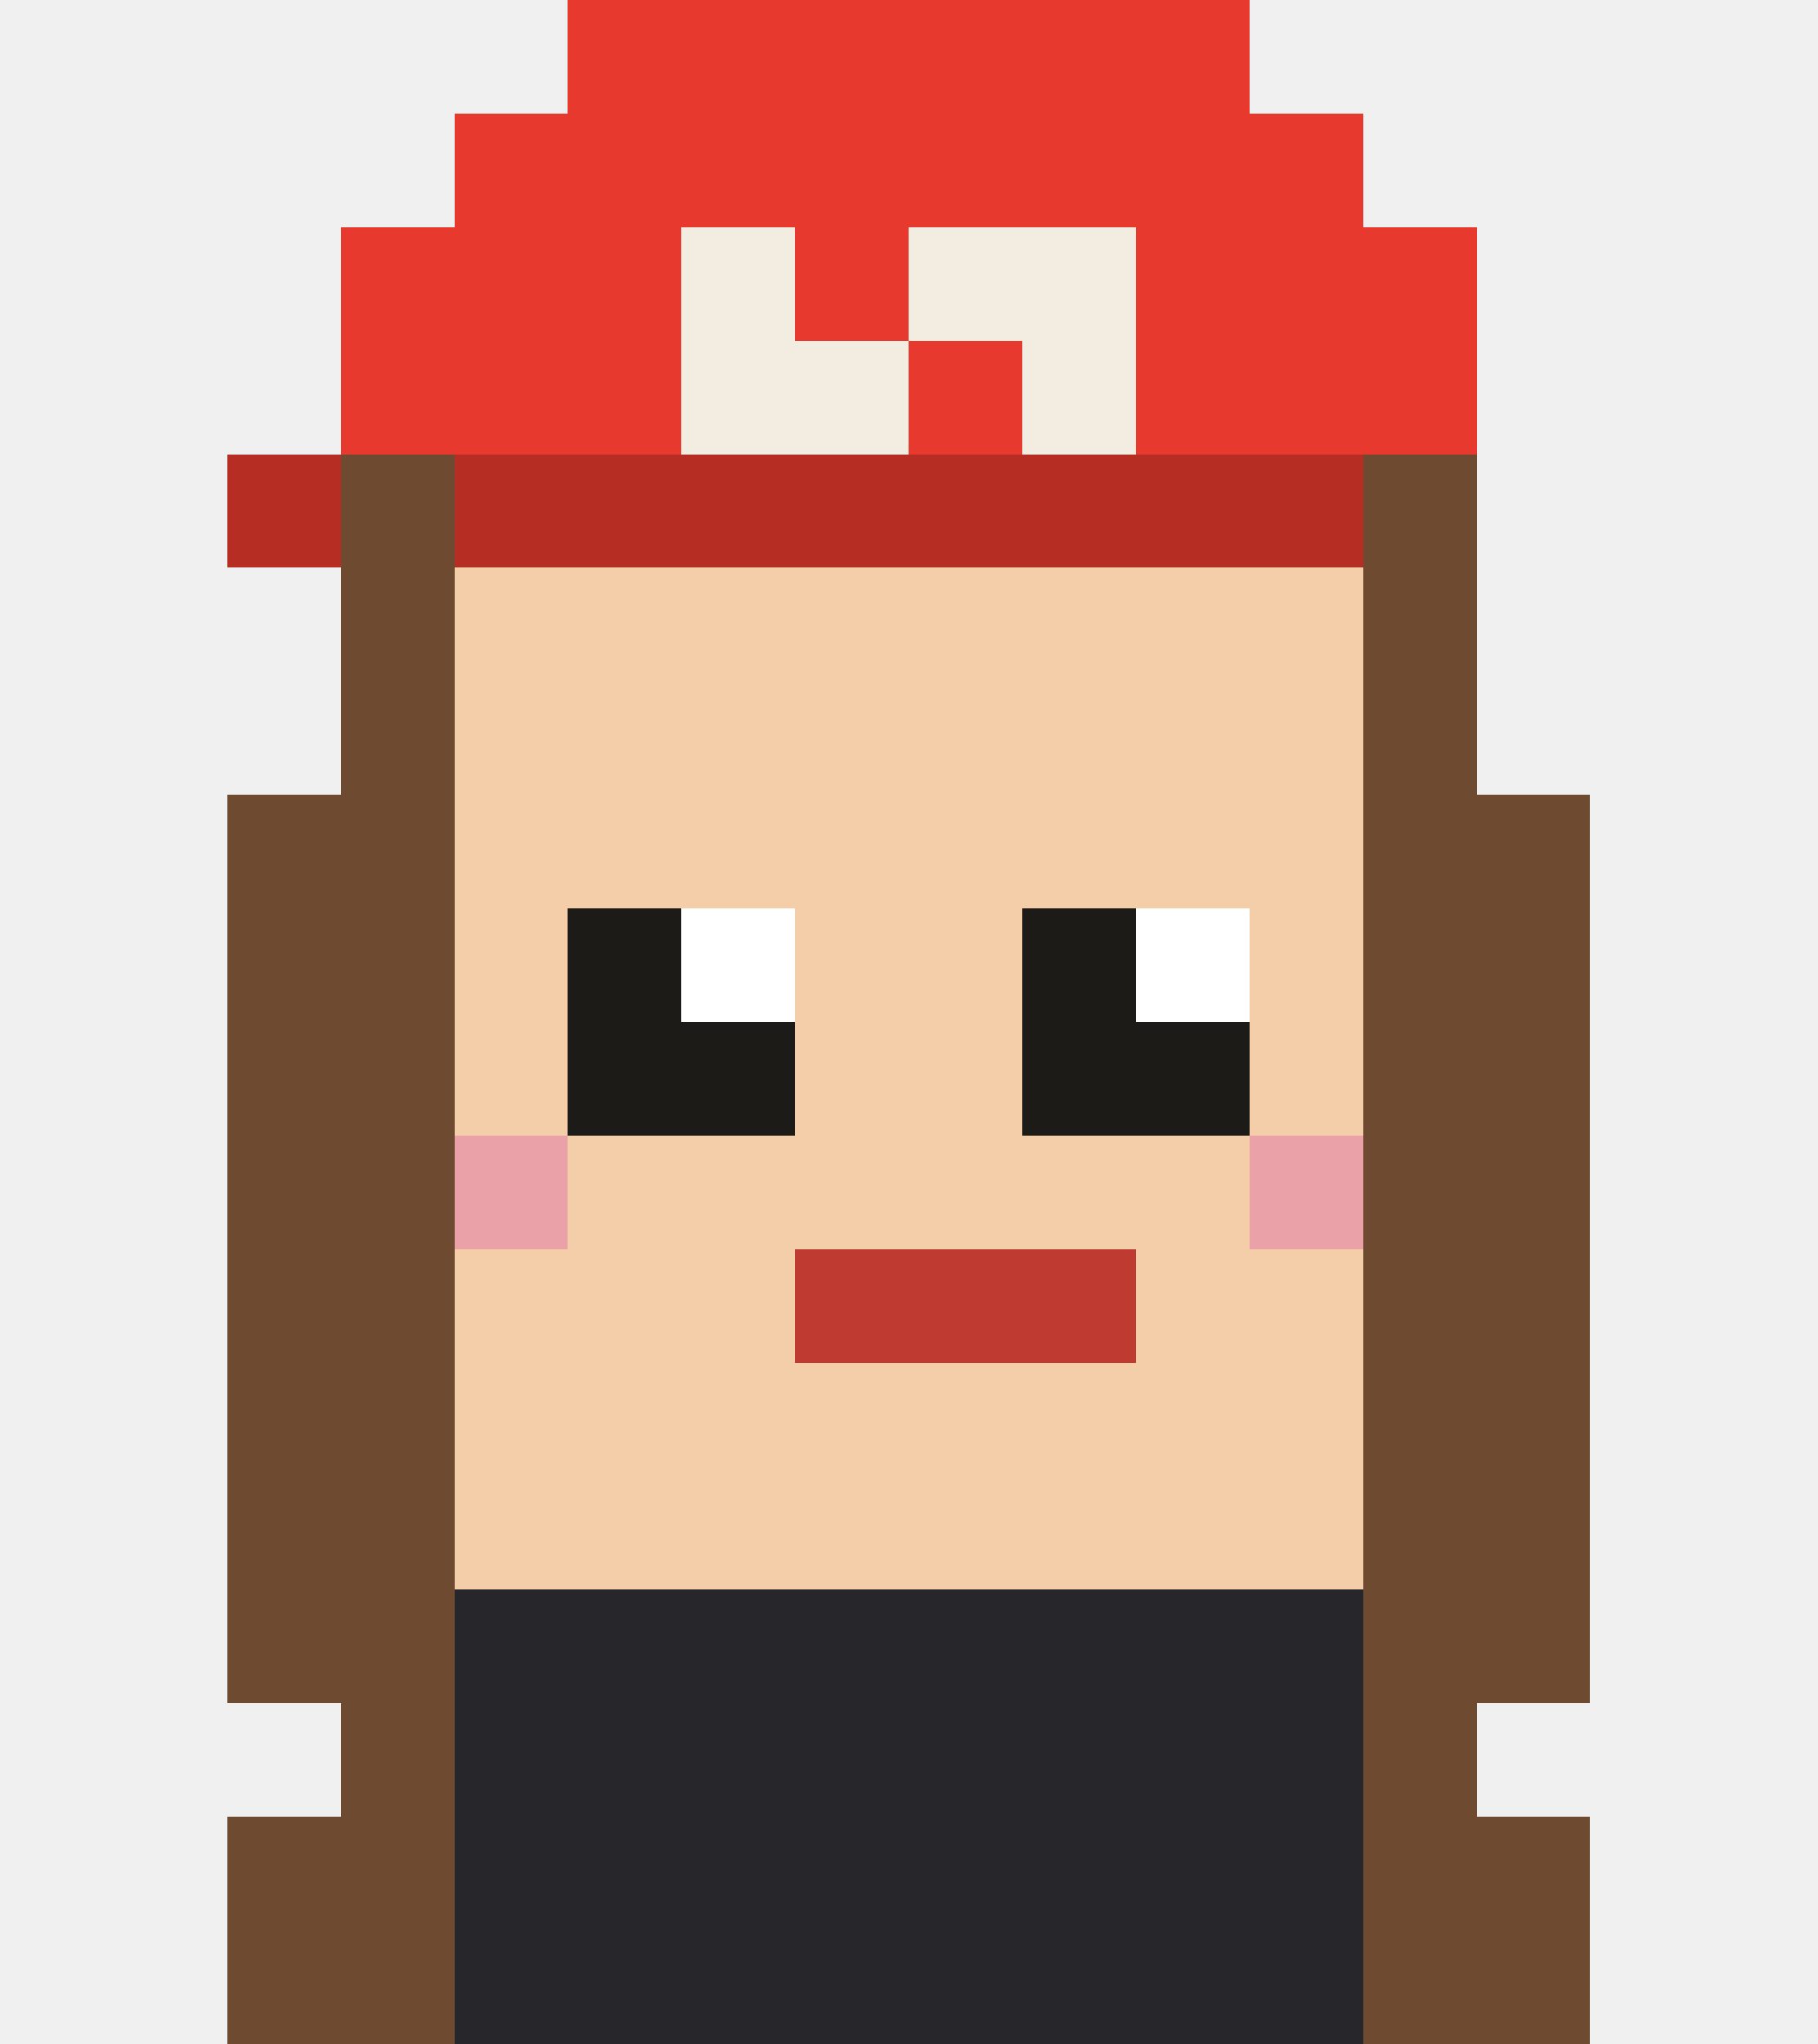
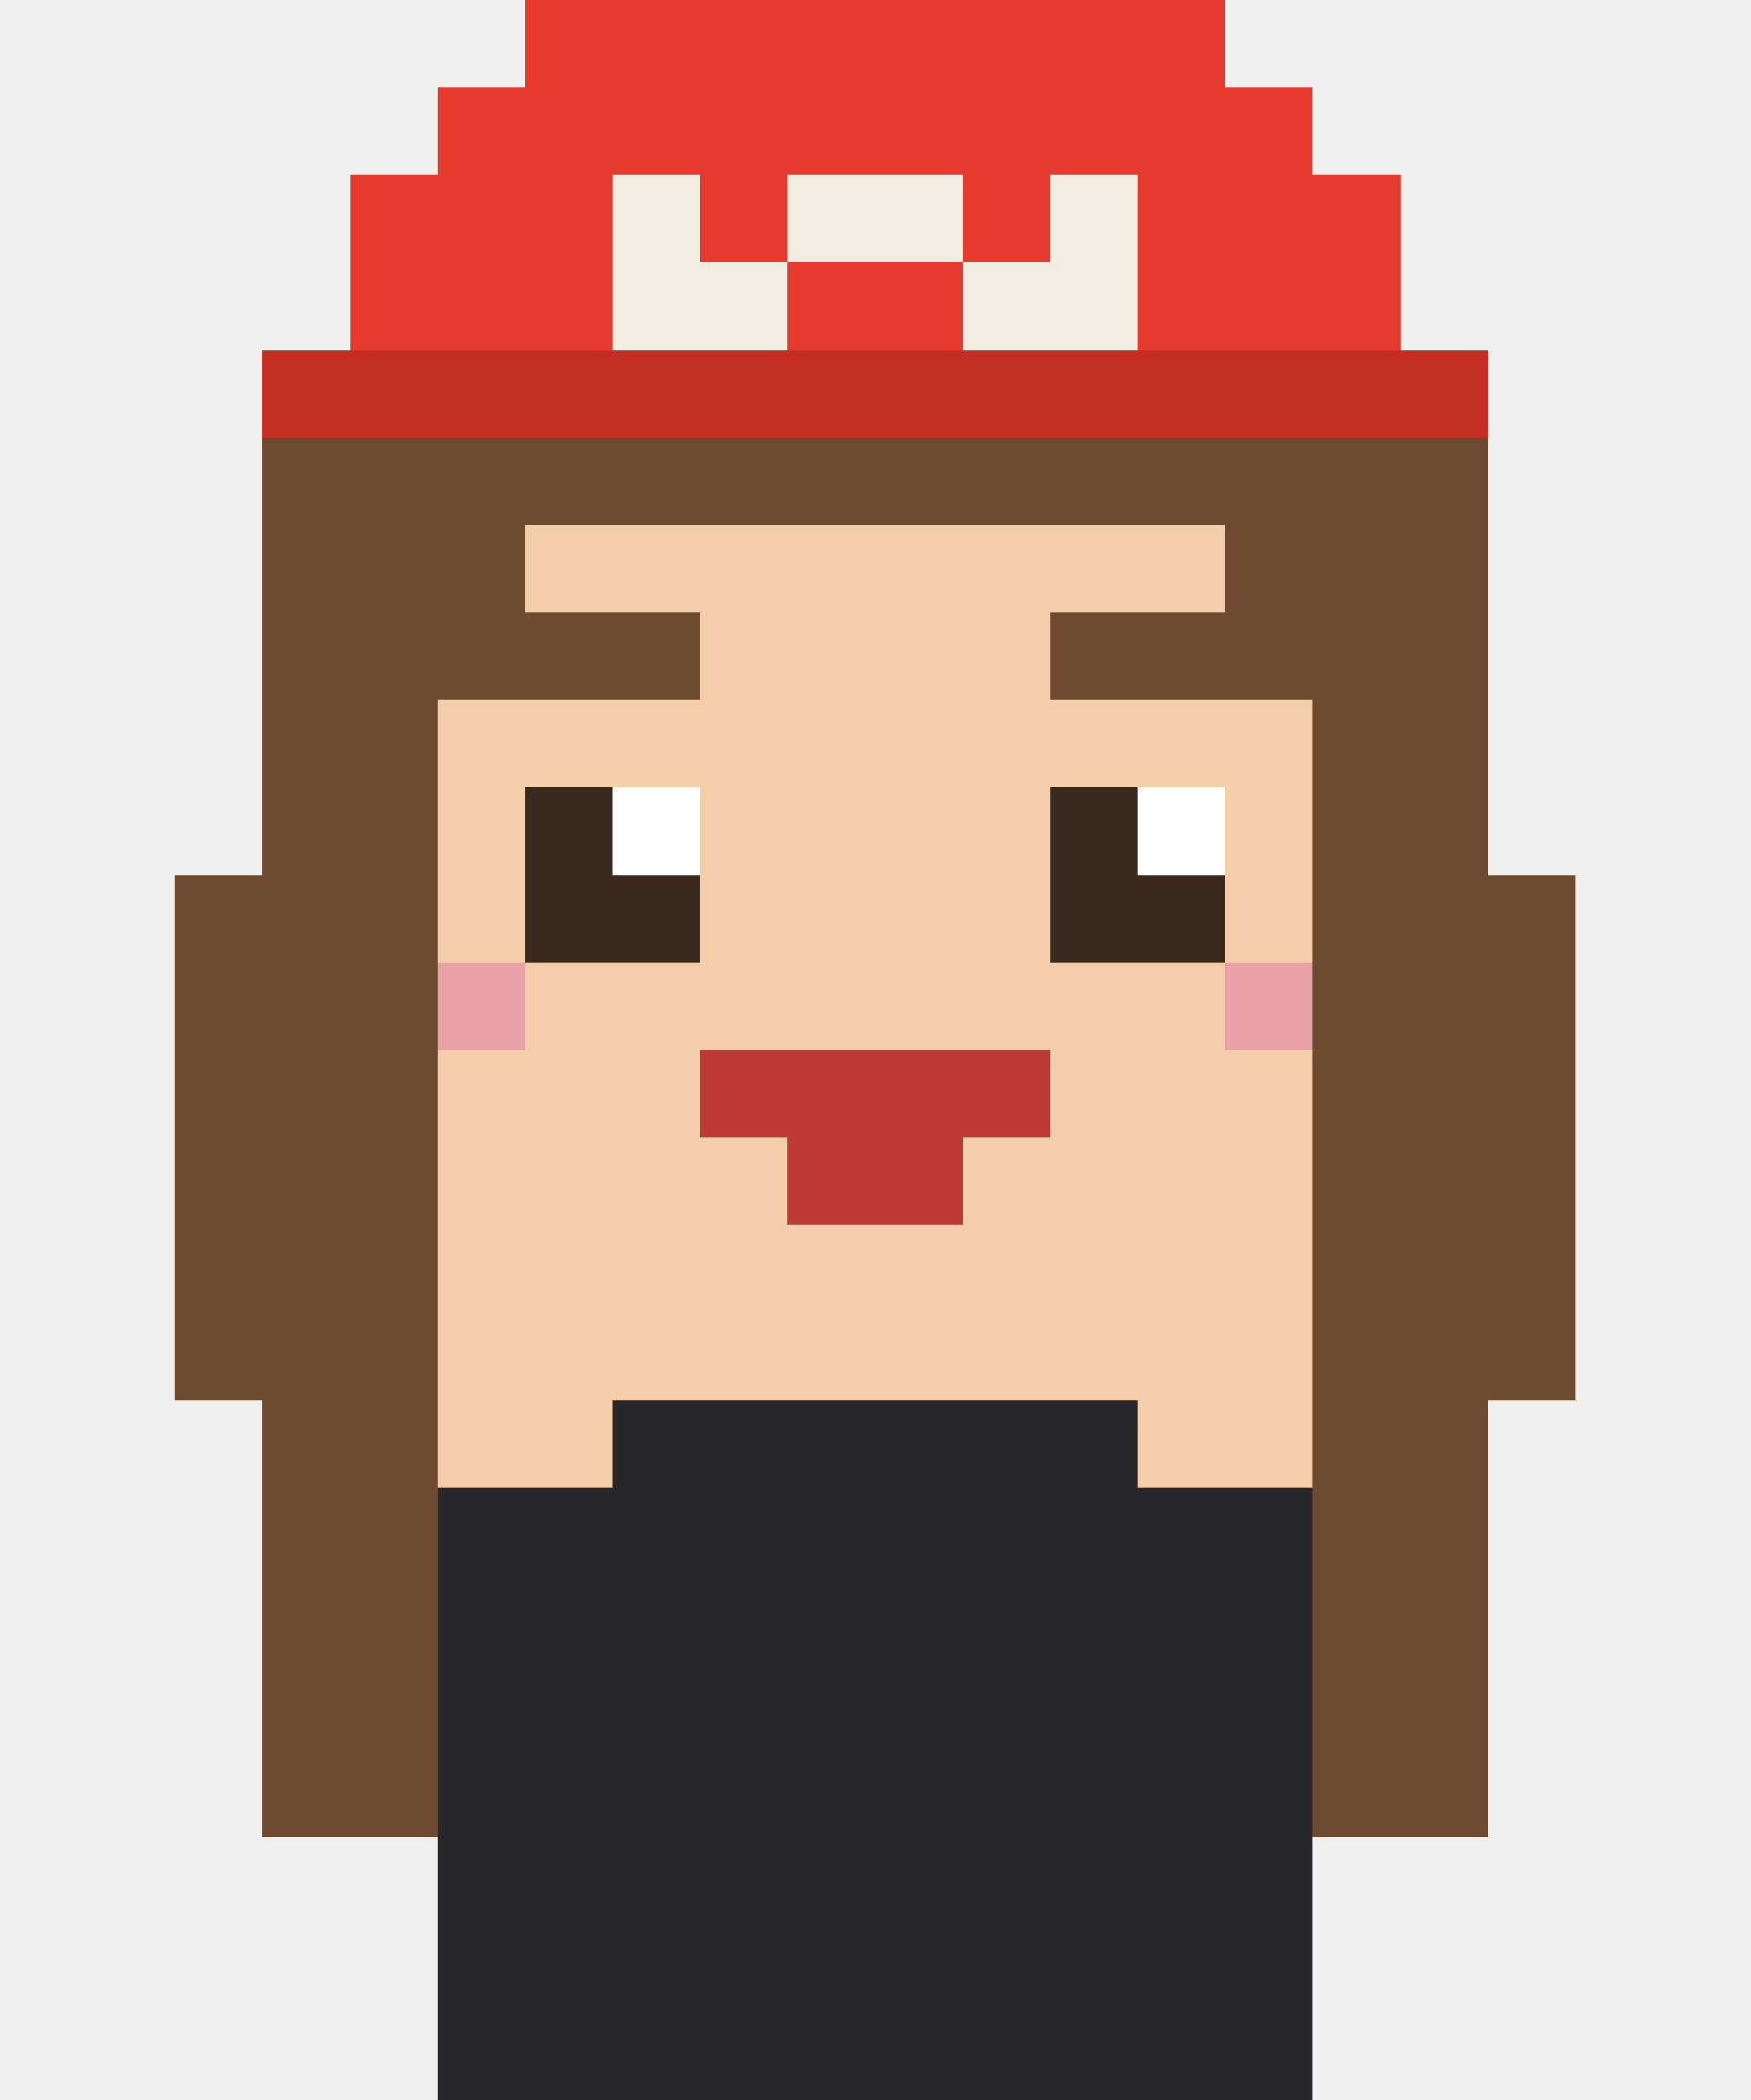
- <svg xmlns="http://www.w3.org/2000/svg" viewBox="0 0 16 18" shape-rendering="crispEdges" width="16" height="18">
-   <rect x="5" y="0" width="6" height="1" fill="#e8392f" />
-   <rect x="4" y="1" width="8" height="1" fill="#e8392f" />
-   <rect x="3" y="2" width="10" height="2" fill="#e8392f" />
-   <rect x="6" y="2" width="4" height="2" fill="#f3ede1" />
-   <rect x="7" y="2" width="1" height="1" fill="#e8392f" />
-   <rect x="8" y="3" width="1" height="1" fill="#e8392f" />
-   <rect x="2" y="4" width="11" height="1" fill="#b52d23" />
-   <rect x="3" y="4" width="1" height="1" fill="#6e4a30" />
-   <rect x="12" y="4" width="1" height="1" fill="#6e4a30" />
-   <rect x="3" y="5" width="1" height="11" fill="#6e4a30" />
-   <rect x="12" y="5" width="1" height="11" fill="#6e4a30" />
-   <rect x="2" y="7" width="1" height="8" fill="#6e4a30" />
-   <rect x="13" y="7" width="1" height="8" fill="#6e4a30" />
-   <rect x="4" y="5" width="8" height="9" fill="#f4cda9" />
-   <rect x="5" y="8" width="2" height="2" fill="#1d1b18" />
-   <rect x="9" y="8" width="2" height="2" fill="#1d1b18" />
-   <rect x="6" y="8" width="1" height="1" fill="#ffffff" />
-   <rect x="10" y="8" width="1" height="1" fill="#ffffff" />
-   <rect x="4" y="10" width="1" height="1" fill="#eba1a8" />
-   <rect x="11" y="10" width="1" height="1" fill="#eba1a8" />
-   <rect x="7" y="11" width="3" height="1" fill="#bf3b32" />
-   <rect x="4" y="14" width="8" height="4" fill="#26262b" />
-   <rect x="3" y="15" width="1" height="3" fill="#6e4a30" />
-   <rect x="12" y="15" width="1" height="3" fill="#6e4a30" />
-   <rect x="2" y="16" width="1" height="2" fill="#6e4a30" />
-   <rect x="13" y="16" width="1" height="2" fill="#6e4a30" />
+ <svg xmlns="http://www.w3.org/2000/svg" viewBox="0 0 20 24" shape-rendering="crispEdges" width="20" height="24">
+   <rect x="3" y="5" width="14" height="15" fill="#6e4a30" />
+   <rect x="5" y="6" width="10" height="10" fill="#f4cda9" />
+   <rect x="3" y="4" width="14" height="1" fill="#c52e23" />
+   <rect x="6" y="0" width="8" height="1" fill="#e8392f" />
+   <rect x="5" y="1" width="10" height="1" fill="#e8392f" />
+   <rect x="4" y="2" width="12" height="2" fill="#e8392f" />
+   <rect x="7" y="2" width="6" height="2" fill="#f3ede1" />
+   <rect x="8" y="2" width="1" height="1" fill="#e8392f" />
+   <rect x="11" y="2" width="1" height="1" fill="#e8392f" />
+   <rect x="9" y="3" width="2" height="1" fill="#e8392f" />
+   <rect x="5" y="5" width="10" height="1" fill="#6e4a30" />
+   <rect x="5" y="6" width="1" height="2" fill="#6e4a30" />
+   <rect x="14" y="6" width="1" height="2" fill="#6e4a30" />
+   <rect x="6" y="7" width="2" height="1" fill="#6e4a30" />
+   <rect x="12" y="7" width="2" height="1" fill="#6e4a30" />
+   <rect x="6" y="9" width="2" height="2" fill="#3a2a1d" />
+   <rect x="12" y="9" width="2" height="2" fill="#3a2a1d" />
+   <rect x="7" y="9" width="1" height="1" fill="#ffffff" />
+   <rect x="13" y="9" width="1" height="1" fill="#ffffff" />
+   <rect x="5" y="11" width="1" height="1" fill="#eba1a8" />
+   <rect x="14" y="11" width="1" height="1" fill="#eba1a8" />
+   <rect x="8" y="12" width="4" height="1" fill="#bf3b32" />
+   <rect x="9" y="13" width="2" height="1" fill="#bf3b32" />
+   <rect x="4" y="5" width="1" height="15" fill="#6e4a30" />
+   <rect x="15" y="5" width="1" height="15" fill="#6e4a30" />
+   <rect x="3" y="7" width="1" height="12" fill="#6e4a30" />
+   <rect x="16" y="7" width="1" height="12" fill="#6e4a30" />
+   <rect x="2" y="10" width="1" height="6" fill="#6e4a30" />
+   <rect x="17" y="10" width="1" height="6" fill="#6e4a30" />
+   <rect x="5" y="16" width="10" height="8" fill="#26262b" />
+   <rect x="5" y="16" width="2" height="1" fill="#f4cda9" />
+   <rect x="13" y="16" width="2" height="1" fill="#f4cda9" />
+   <rect x="4" y="16" width="1" height="5" fill="#6e4a30" />
+   <rect x="15" y="16" width="1" height="5" fill="#6e4a30" />
+   <rect x="3" y="18" width="1" height="3" fill="#6e4a30" />
+   <rect x="16" y="18" width="1" height="3" fill="#6e4a30" />
</svg>
